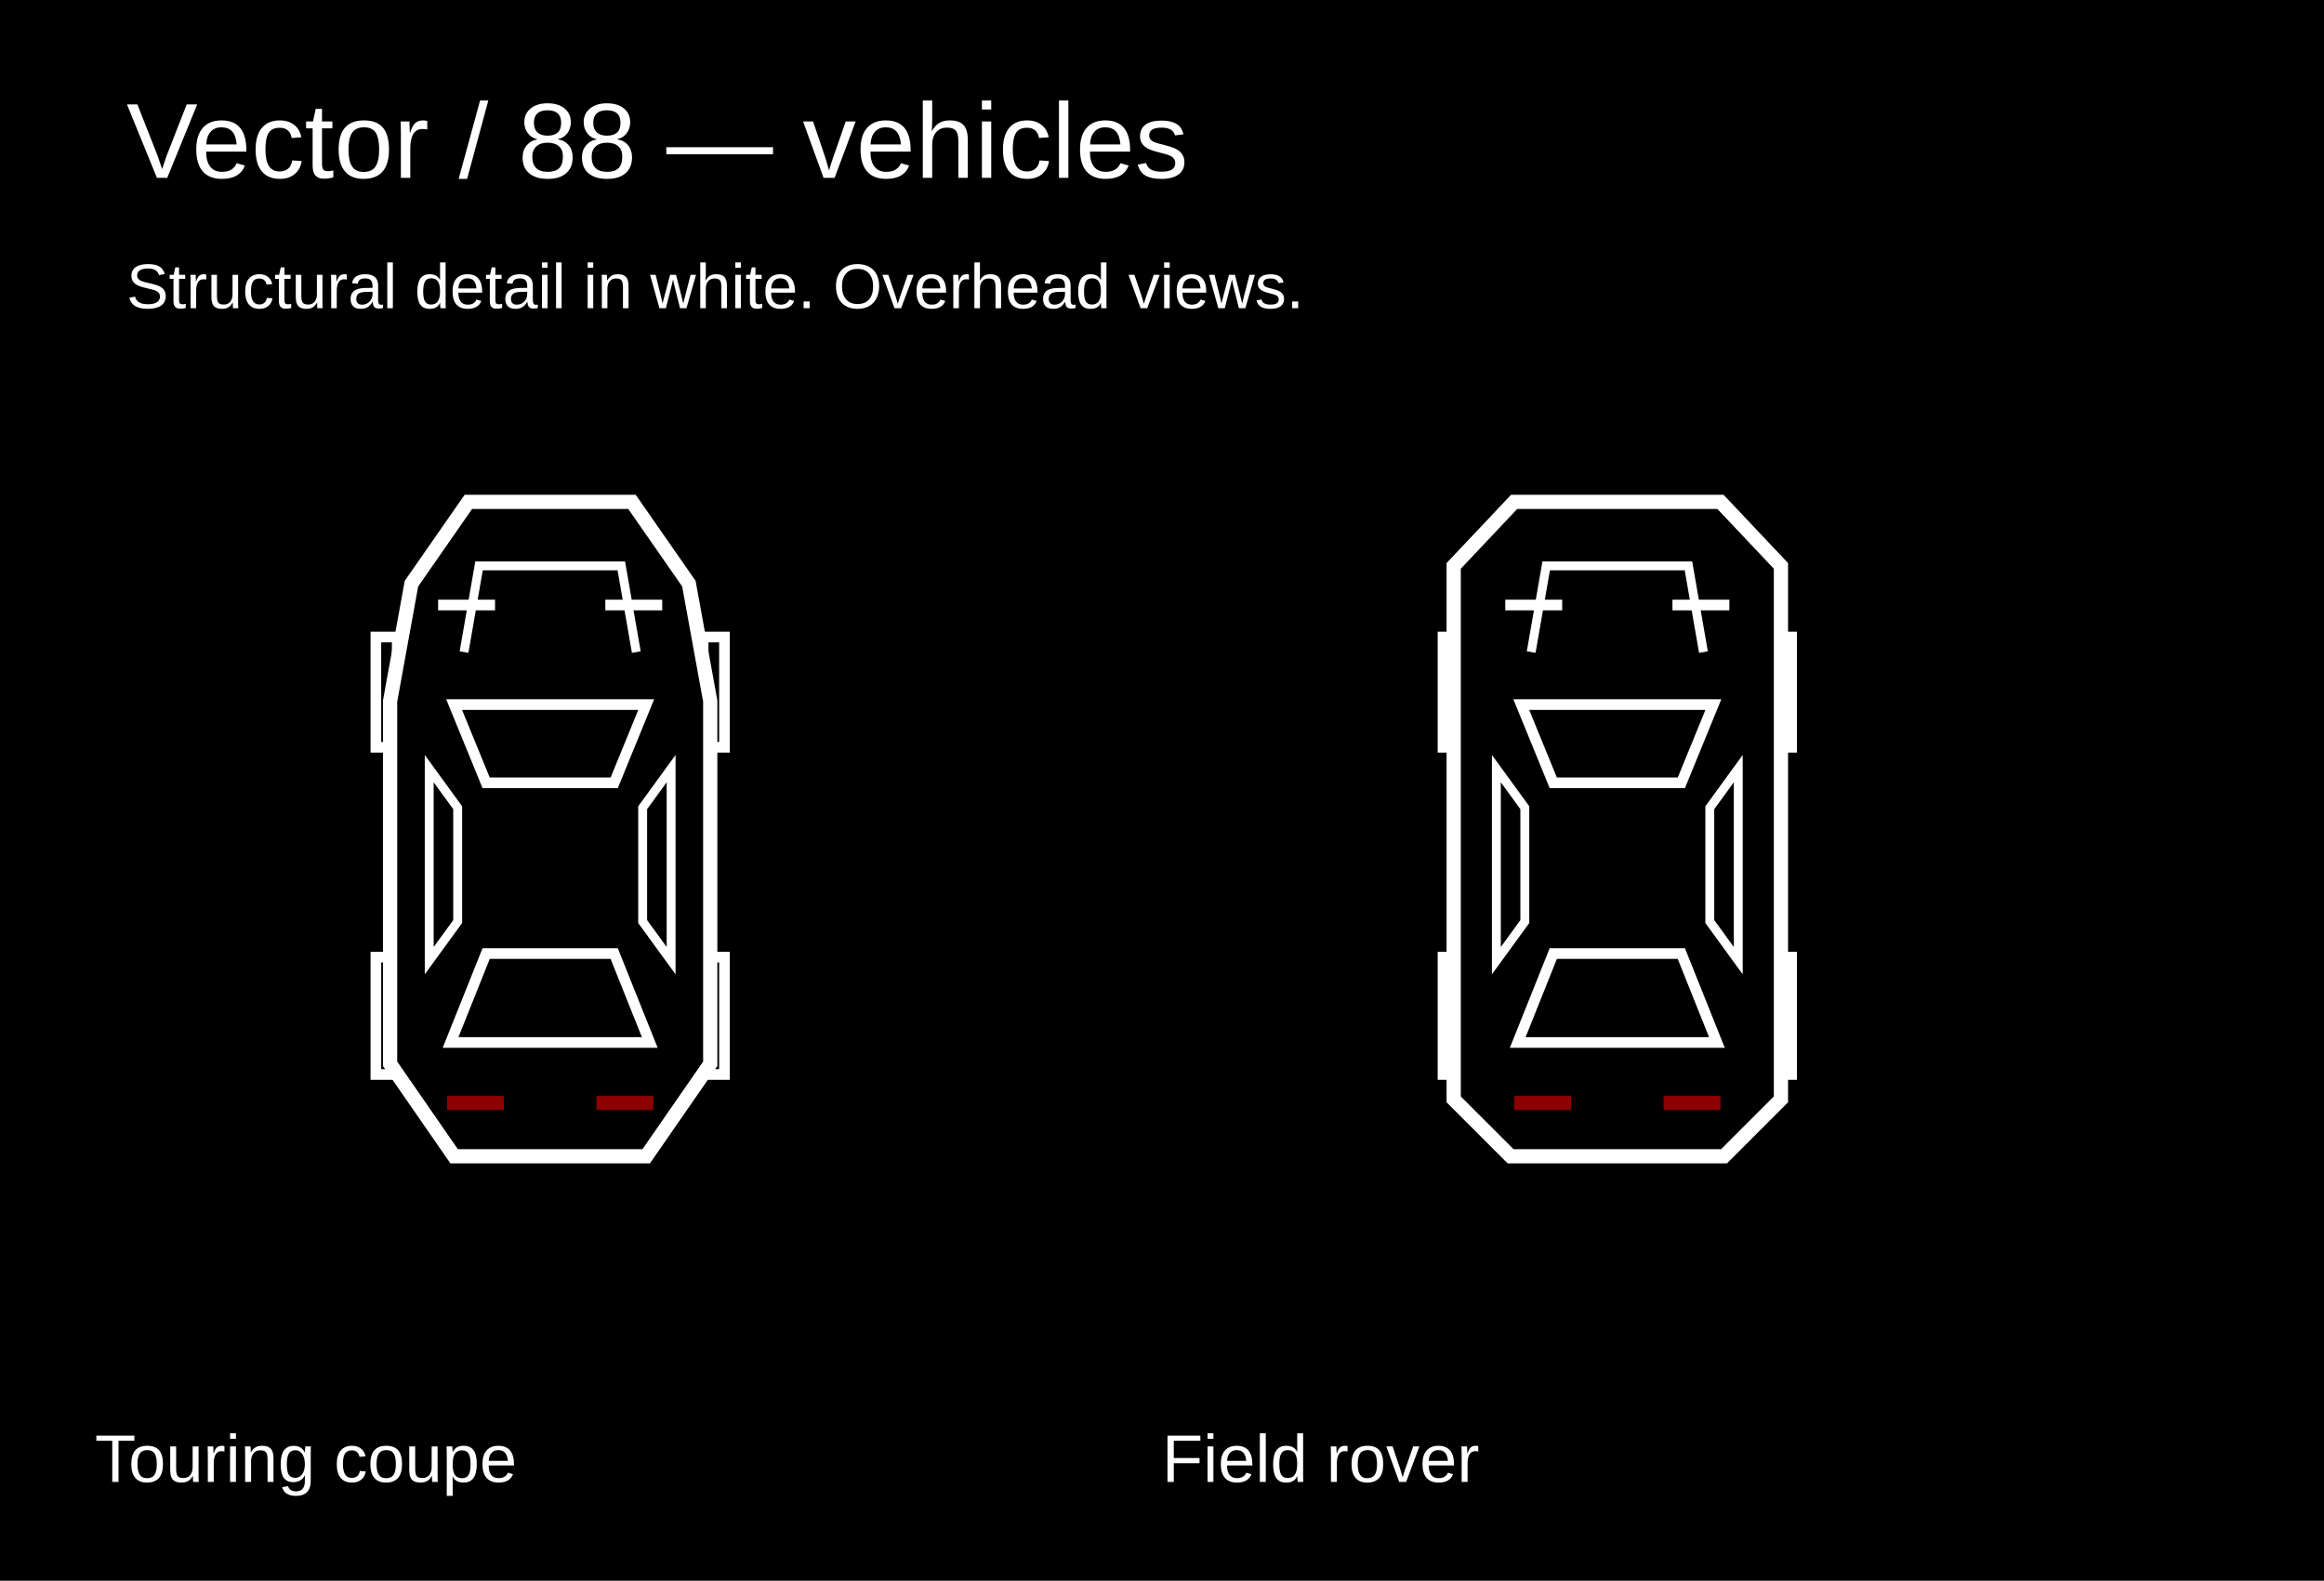
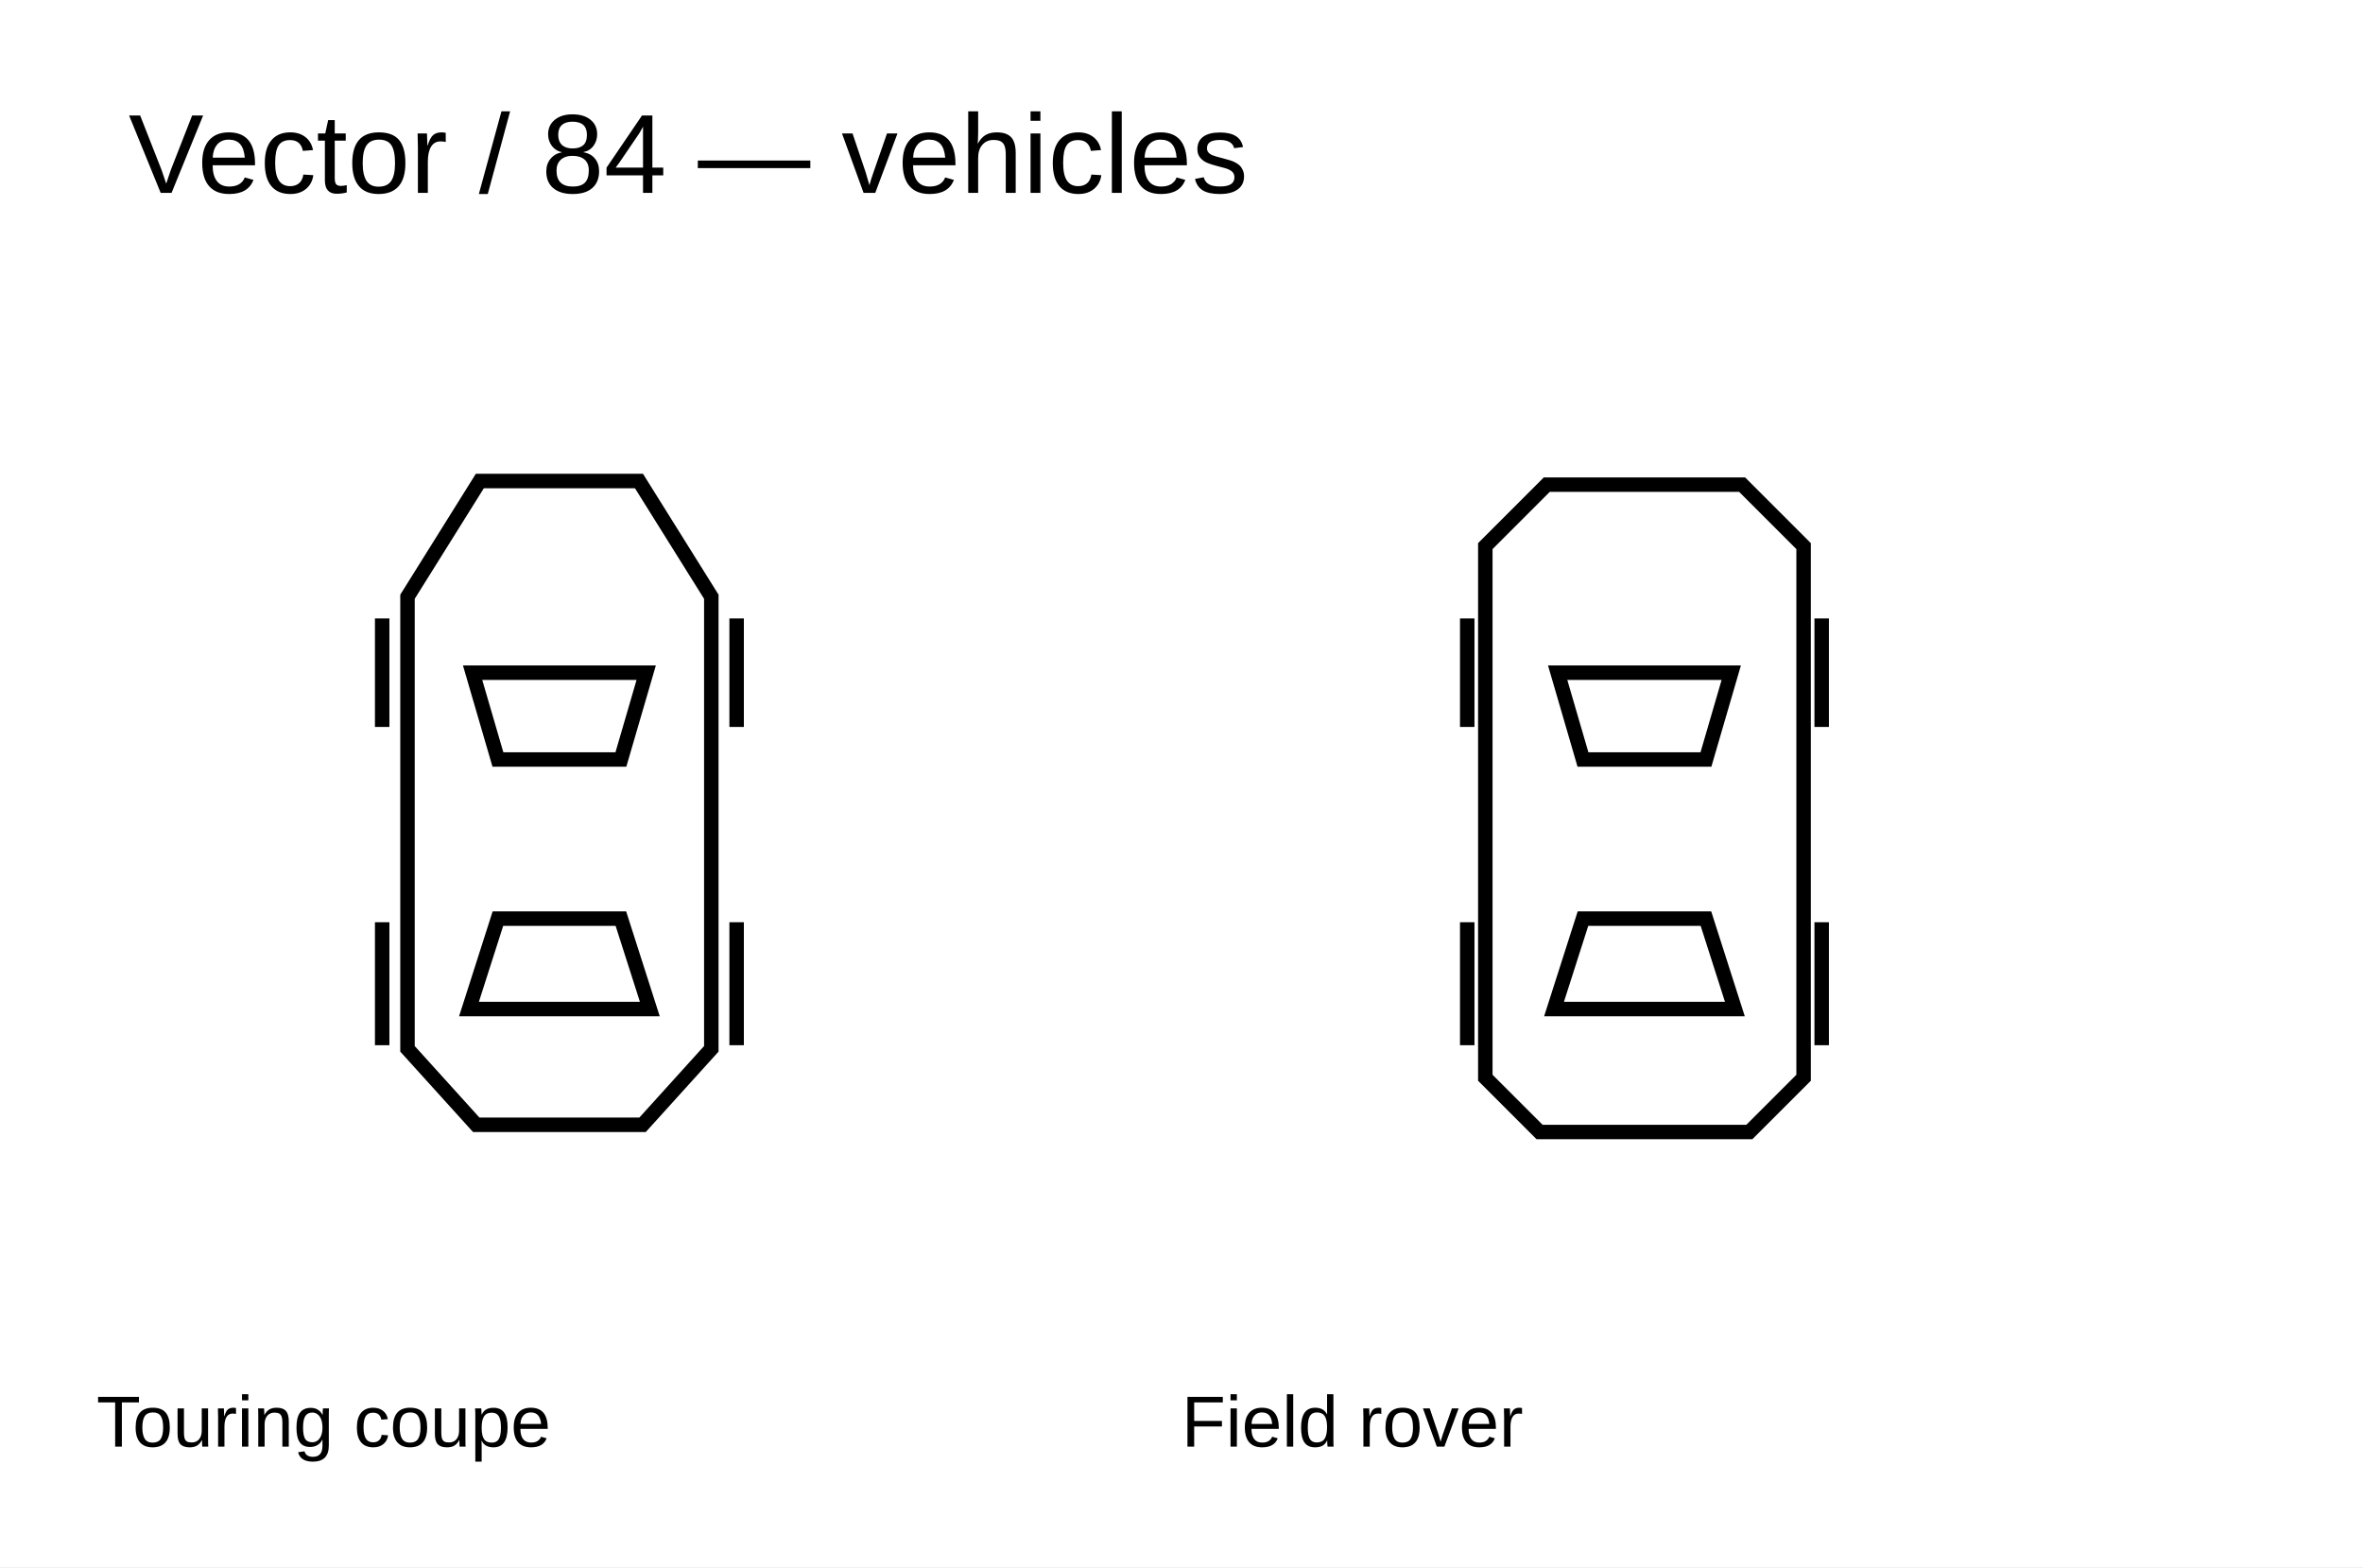
- <svg xmlns="http://www.w3.org/2000/svg" width="588" height="400" viewBox="0 0 588 400">
-   <rect width="588" height="400" fill="#000000" />
-   <text x="32" y="45" fill="#ffffff" font-family="Arial,sans-serif" font-size="27">Vector / 88 — vehicles</text>
-   <text x="32" y="78" fill="#ffffff" font-family="Arial,sans-serif" font-size="16">Structural detail in white. Overhead views.</text>
-   <g transform="translate(24 100) scale(.9)">
-     <g fill="none" stroke="#ffffff" stroke-width="4" stroke-linecap="square" stroke-linejoin="miter">
-       <polygon points="79,68 85,68 85,99 79,99" fill="#000000" stroke-width="3" />
-       <polygon points="79,158 85,158 85,191 79,191" fill="#000000" stroke-width="3" />
+ <svg xmlns="http://www.w3.org/2000/svg" width="588" height="390" viewBox="0 0 588 390">
+   <rect width="588" height="390" fill="#ffffff" />
+   <text x="32" y="48" fill="#000000" font-family="Arial,sans-serif" font-size="28">Vector / 84 — vehicles</text>
+   <g transform="translate(24 90) scale(.9)">
+     <g fill="none" stroke="var(--ink, #000000)" stroke-width="4" stroke-linecap="square" stroke-linejoin="miter">
+       <path d="M79 73 V99 M79 157 V187" />
      <g transform="translate(256 0) scale(-1 1)">
-         <polygon points="79,68 85,68 85,99 79,99" fill="#000000" stroke-width="3" />
-         <polygon points="79,158 85,158 85,191 79,191" fill="#000000" stroke-width="3" />
+         <path d="M79 73 V99 M79 157 V187" />
      </g>
-       <polygon points="105,30 151,30 167,53 173,86 173,188 155,214 101,214 83,188 83,86 89,53" fill="#000000" stroke-width="4" />
-       <path d="M104 71 L108 48 H148 L152 71" stroke="#ffffff" stroke-width="2.5" />
-       <polygon points="101,87 155,87 146,109 110,109" fill="#000000" stroke-width="3" />
-       <polygon points="110,157 146,157 156,182 100,182" fill="#000000" stroke-width="3" />
-       <path d="M94 105 L102 116 V148 L94 159 Z" stroke="#ffffff" stroke-width="2.5" />
-       <g transform="translate(256 0) scale(-1 1)">
-         <path d="M94 105 L102 116 V148 L94 159 Z" stroke="#ffffff" stroke-width="2.5" />
-       </g>
-       <path d="M98 59 H111 M145 59 H158" stroke="#ffffff" stroke-width="3" />
-       <path d="M101 199 H113 M143 199 H155" stroke="#8b0000" stroke-width="4" />
+       <polygon points="106,33 150,33 170,65 170,190 151,211 105,211 86,190 86,65" fill="var(--paper, #ffffff)" />
+       <polygon points="104,86 152,86 145,110 111,110" fill="var(--paper, #ffffff)" />
+       <polygon points="111,154 145,154 153,179 103,179" fill="var(--paper, #ffffff)" />
    </g>
  </g>
-   <text x="24" y="375" fill="#ffffff" font-family="Arial,sans-serif" font-size="17">Touring coupe</text>
-   <g transform="translate(294 100) scale(.9)">
-     <g fill="none" stroke="#ffffff" stroke-width="4" stroke-linecap="square" stroke-linejoin="miter">
-       <polygon points="79,68 85,68 85,99 79,99" fill="#000000" stroke-width="3" />
-       <polygon points="79,158 85,158 85,191 79,191" fill="#000000" stroke-width="3" />
+   <text x="24" y="360" fill="#000000" font-family="Arial,sans-serif" font-size="18">Touring coupe</text>
+   <g transform="translate(294 90) scale(.9)">
+     <g fill="none" stroke="var(--ink, #000000)" stroke-width="4" stroke-linecap="square" stroke-linejoin="miter">
+       <path d="M79 73 V99 M79 157 V187" />
      <g transform="translate(256 0) scale(-1 1)">
-         <polygon points="79,68 85,68 85,99 79,99" fill="#000000" stroke-width="3" />
-         <polygon points="79,158 85,158 85,191 79,191" fill="#000000" stroke-width="3" />
+         <path d="M79 73 V99 M79 157 V187" />
      </g>
-       <polygon points="99,30 157,30 174,48 174,198 158,214 98,214 82,198 82,48" fill="#000000" stroke-width="4" />
-       <path d="M104 71 L108 48 H148 L152 71" stroke="#ffffff" stroke-width="2.5" />
-       <polygon points="101,87 155,87 146,109 110,109" fill="#000000" stroke-width="3" />
-       <polygon points="110,157 146,157 156,182 100,182" fill="#000000" stroke-width="3" />
-       <path d="M94 105 L102 116 V148 L94 159 Z" stroke="#ffffff" stroke-width="2.5" />
-       <g transform="translate(256 0) scale(-1 1)">
-         <path d="M94 105 L102 116 V148 L94 159 Z" stroke="#ffffff" stroke-width="2.5" />
-       </g>
-       <path d="M98 59 H111 M145 59 H158" stroke="#ffffff" stroke-width="3" />
-       <path d="M101 199 H113 M143 199 H155" stroke="#8b0000" stroke-width="4" />
+       <polygon points="101,34 155,34 172,51 172,198 157,213 99,213 84,198 84,51" fill="var(--paper, #ffffff)" />
+       <polygon points="104,86 152,86 145,110 111,110" fill="var(--paper, #ffffff)" />
+       <polygon points="111,154 145,154 153,179 103,179" fill="var(--paper, #ffffff)" />
    </g>
  </g>
-   <text x="294" y="375" fill="#ffffff" font-family="Arial,sans-serif" font-size="17">Field rover</text>
+   <text x="294" y="360" fill="#000000" font-family="Arial,sans-serif" font-size="18">Field rover</text>
</svg>
